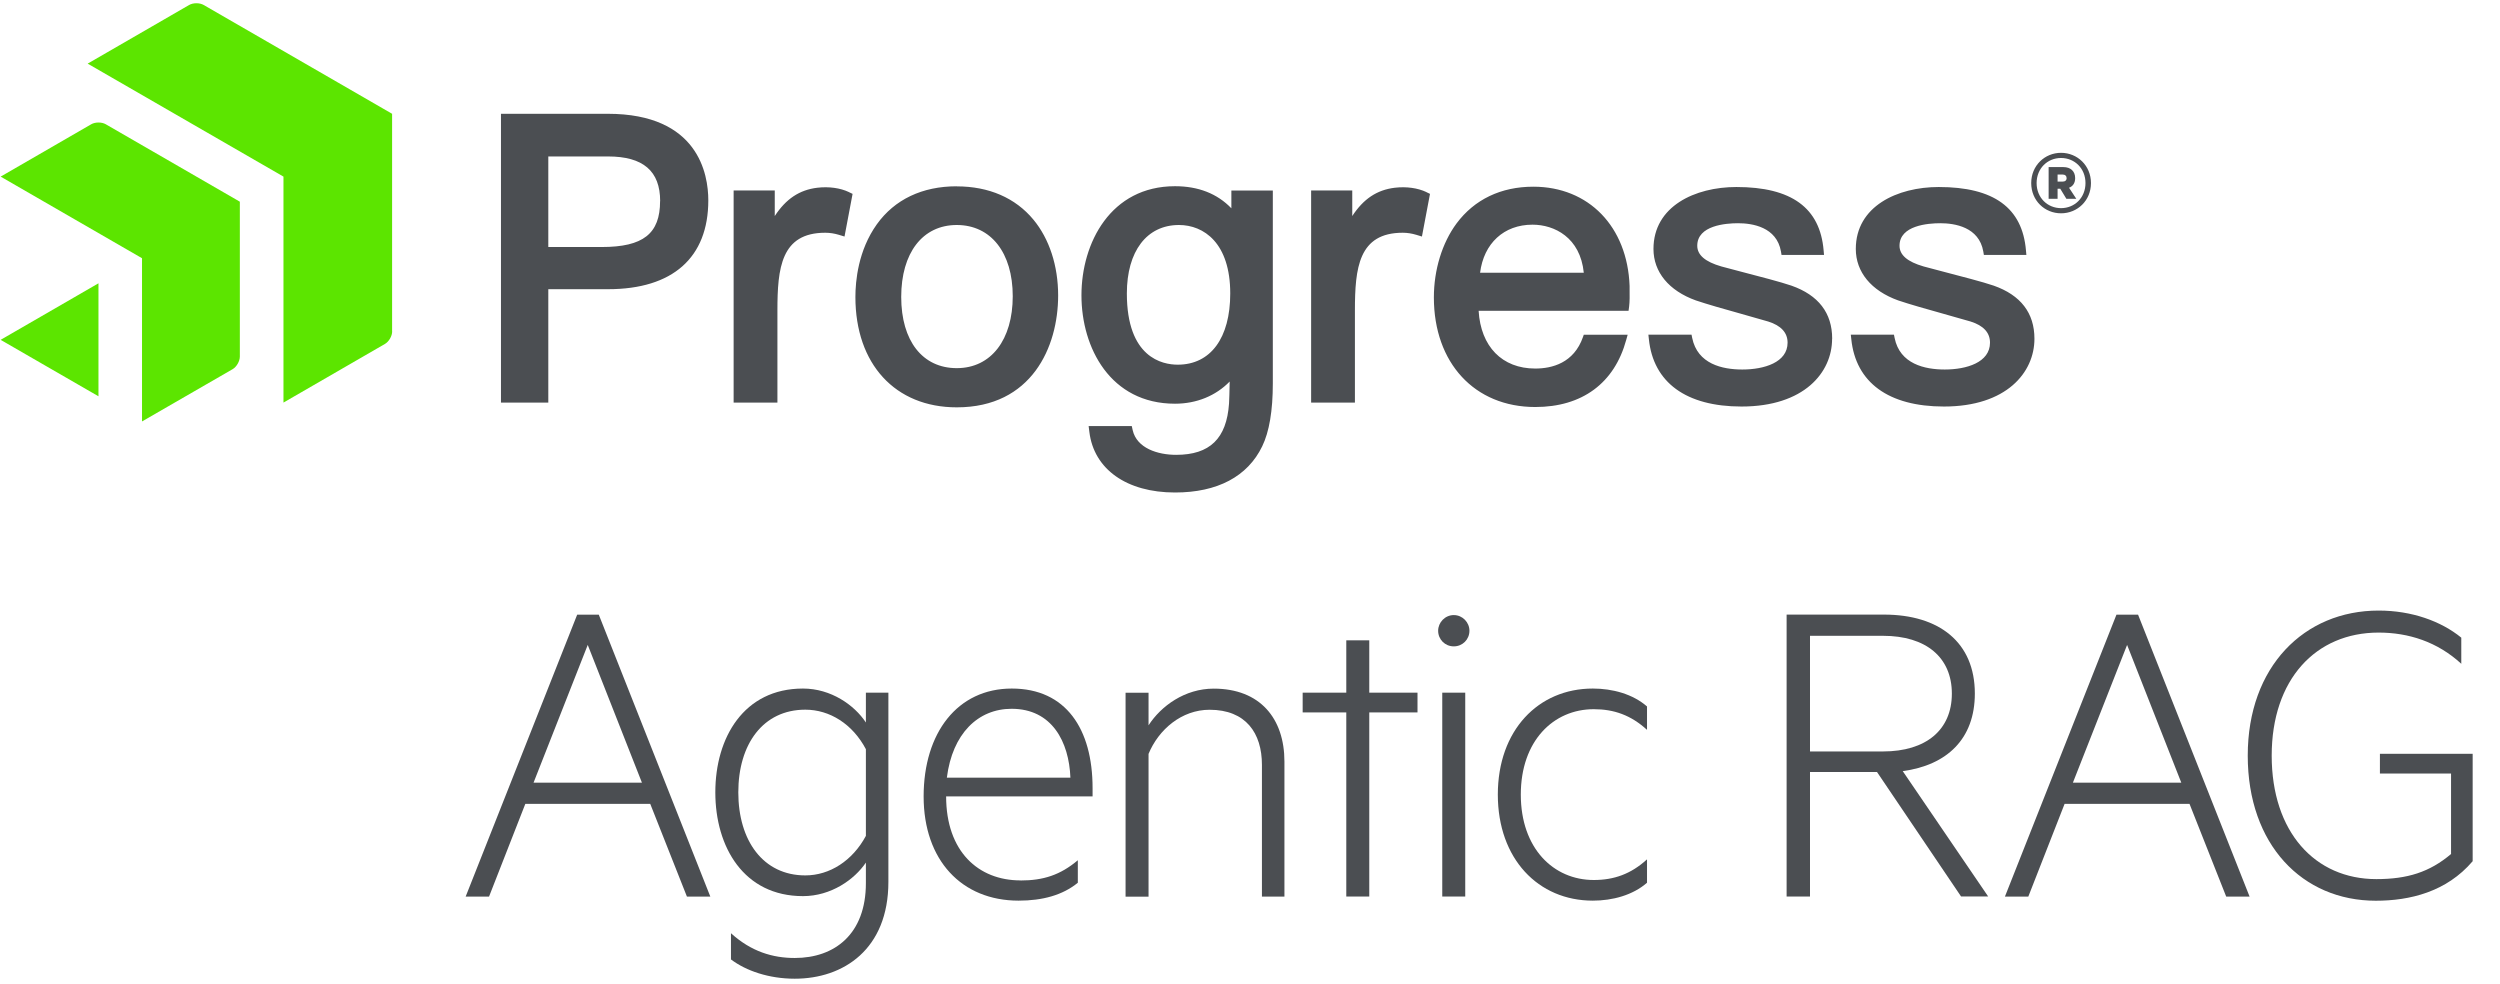
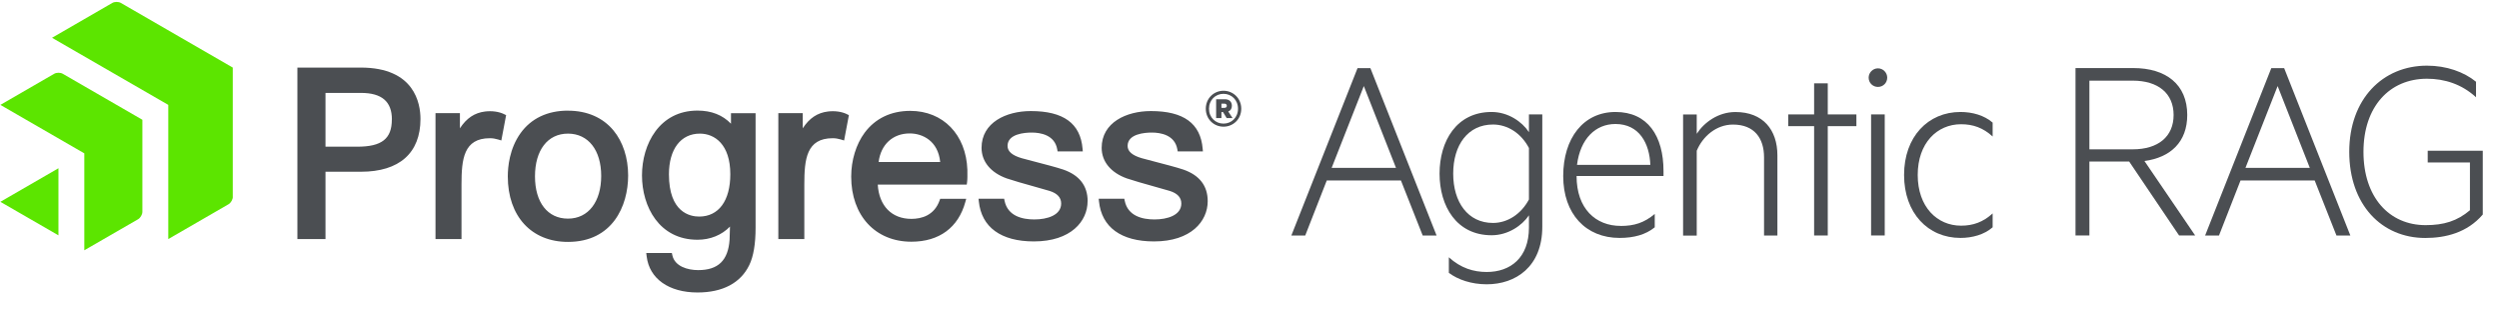
- <svg xmlns="http://www.w3.org/2000/svg" id="Logos" viewBox="0 0 310 122">
+ <svg xmlns="http://www.w3.org/2000/svg" id="Logos" viewBox="0 0 522 65">
  <defs>
    <style>
      .cls-1 {
        fill: #5ce500;
      }

      .cls-2 {
        fill: #4b4e52;
      }
    </style>
  </defs>
-   <g>
+   <g transform="translate(212, -62)">
    <path class="cls-2" d="M74.25,76.22l13.83,34.96h-2.9l-4.55-11.5h-15.49l-4.5,11.5h-2.9l13.83-34.96h2.68ZM66.16,97.05h13.44l-6.72-17.08-6.72,17.08Z" />
    <path class="cls-2" d="M107.37,106.96c-1.42,2.11-4.33,4.16-7.8,4.16-7.34,0-10.87-6.09-10.87-12.87s3.53-12.87,10.87-12.87c3.47,0,6.38,2.05,7.8,4.21v-3.7h2.79v23.46c0,8.37-5.58,12.01-11.61,12.01-3.19,0-6.03-.97-7.91-2.39v-3.25c2.51,2.28,5.18,3.07,7.91,3.07,4.95,0,8.82-2.96,8.82-9.28v-2.56ZM107.37,92.9c-1.65-3.13-4.5-4.9-7.51-4.9-5.24,0-8.31,4.27-8.31,10.25s3.07,10.3,8.31,10.3c3.02,0,5.86-1.82,7.51-4.9v-10.76Z" />
    <path class="cls-2" d="M126.53,109.18c2.85,0,4.95-.68,7.12-2.51v2.79c-1.88,1.54-4.38,2.22-7.34,2.22-7.06,0-11.78-5.01-11.78-12.92s4.21-13.38,10.93-13.38,10.02,5.01,10.02,12.35v1.02h-18.16c0,6.83,3.99,10.42,9.22,10.42ZM117.42,96.43h15.31c-.17-4.44-2.28-8.54-7.29-8.54-4.16,0-7.34,3.07-8.03,8.54Z" />
    <path class="cls-2" d="M139.57,85.9h2.85v4.04c1.54-2.39,4.5-4.55,8.08-4.55,5.75,0,8.77,3.7,8.77,9.05v16.74h-2.79v-16.34c0-3.93-1.99-6.83-6.49-6.83-3.47,0-6.32,2.45-7.57,5.47v17.71h-2.85v-25.28Z" />
    <path class="cls-2" d="M169.79,111.17h-2.85v-22.83h-5.41v-2.45h5.41v-6.49h2.85v6.49h5.98v2.45h-5.98v22.83Z" />
    <path class="cls-2" d="M180.27,80.15c-1.08,0-1.94-.85-1.94-1.94,0-1.02.85-1.94,1.94-1.94s1.94.91,1.94,1.94c0,1.08-.85,1.94-1.94,1.94ZM181.69,111.17h-2.85v-25.28h2.85v25.28Z" />
    <path class="cls-2" d="M197.51,85.38c2.45,0,4.95.68,6.72,2.22v2.9c-1.99-1.82-4.1-2.56-6.6-2.56-5.01,0-9.05,3.93-9.05,10.59s4.04,10.59,9.05,10.59c2.5,0,4.61-.74,6.6-2.56v2.9c-1.76,1.54-4.27,2.22-6.72,2.22-6.77,0-11.78-5.18-11.78-13.15s5.01-13.15,11.78-13.15Z" />
    <path class="cls-2" d="M224.44,95.74v15.43h-2.9v-34.96h12.07c6.83,0,11.27,3.42,11.27,9.79,0,5.64-3.47,8.88-8.94,9.62l10.59,15.54h-3.36l-10.42-15.43h-8.31ZM224.44,93.18h9.05c5.35,0,8.54-2.68,8.54-7.17s-3.19-7.17-8.54-7.17h-9.05v14.35Z" />
    <path class="cls-2" d="M265.12,76.22l13.83,34.96h-2.9l-4.55-11.5h-15.49l-4.5,11.5h-2.9l13.83-34.96h2.68ZM257.04,97.05h13.44l-6.72-17.08-6.72,17.08Z" />
    <path class="cls-2" d="M303.93,105.88v-9.96h-8.82v-2.45h11.5v13.32c-3.25,3.81-7.8,4.9-12.01,4.9-9.11,0-15.88-6.95-15.88-17.99s7-17.99,16.23-17.99c4.1,0,7.74,1.31,10.25,3.36v3.24c-2.96-2.73-6.55-3.87-10.25-3.87-7.8,0-13.26,5.81-13.26,15.26s5.35,15.31,12.98,15.31c3.81,0,6.6-.85,9.28-3.13Z" />
  </g>
  <g>
    <g>
      <path class="cls-2" d="M75.34,14.11h-13.22v35.81h5.87v-14.06h7.41c8.01,0,12.43-3.91,12.43-11.02,0-3.23-1.22-10.73-12.47-10.73M81.85,24.94c0,4.04-2.1,5.69-7.23,5.69h-6.63v-11.23h7.41c4.35,0,6.46,1.81,6.46,5.54M105.28,23.83l.44.21-1,5.29-.69-.21c-.56-.17-1.13-.26-1.7-.26-5.48,0-5.93,4.37-5.93,9.65v11.41h-5.43v-26.3h5.1v3.17c1.39-2.13,3.06-3.24,5.27-3.51,1.45-.17,2.86.03,3.93.54M118.64,23.1c-4.28,0-7.7,1.63-9.91,4.71-2.32,3.24-2.66,7.04-2.66,9.02,0,8.31,4.93,13.68,12.57,13.68,9.28,0,12.57-7.47,12.57-13.87,0-3.68-1.09-7.02-3.07-9.41-2.24-2.7-5.53-4.12-9.5-4.12M118.64,45.65c-4.25,0-6.89-3.38-6.89-8.83s2.64-8.92,6.89-8.92,6.94,3.46,6.94,8.83-2.66,8.92-6.94,8.92M176.88,23.83l.44.21-1,5.29-.69-.21c-.56-.17-1.13-.26-1.69-.26-5.48,0-5.93,4.37-5.93,9.65v11.41h-5.43v-26.3h5.1v3.17c1.39-2.13,3.06-3.24,5.27-3.51,1.45-.17,2.85.03,3.93.54M196.39,41.5l-.1.29c-1.13,3.23-3.84,3.91-5.92,3.91-4.11,0-6.76-2.73-7.02-7.16h18.59l.07-.52c.08-.61.07-1.47.06-2.09,0-.17,0-.32,0-.47-.27-7.36-5.07-12.31-11.94-12.31-4.01,0-7.3,1.58-9.52,4.56-1.79,2.42-2.81,5.76-2.81,9.17,0,8.13,5.05,13.59,12.57,13.59,5.82,0,9.82-2.96,11.28-8.32l.18-.64h-5.44ZM183.53,33.82c.46-3.64,2.95-5.96,6.5-5.96,2.71,0,5.92,1.58,6.36,5.96h-12.86ZM152.69,25.83c-1.75-1.82-4.1-2.74-6.99-2.74-7.97,0-11.6,7.02-11.6,13.53s3.59,13.44,11.6,13.44c2.67,0,5.06-.98,6.78-2.75-.02,1.16-.05,2.26-.08,2.73-.3,4.34-2.38,6.36-6.56,6.36-2.27,0-4.88-.81-5.39-3.07l-.11-.5h-5.35s.09.72.09.72c.56,4.64,4.63,7.52,10.62,7.52,5.26,0,9-1.98,10.81-5.72.88-1.8,1.32-4.43,1.32-7.81v-23.91h-5.14v2.21ZM146.04,45.22c-1.9,0-6.31-.86-6.31-8.83,0-5.24,2.47-8.49,6.46-8.49,3.08,0,6.36,2.23,6.36,8.49,0,5.52-2.43,8.83-6.51,8.83M227.18,42.01c0,4.18-3.47,8.4-11.23,8.4-6.86,0-10.94-2.97-11.49-8.36l-.06-.55h5.35l.08.4c.66,3.24,3.74,3.92,6.22,3.92,2.71,0,5.61-.88,5.61-3.33,0-1.24-.81-2.12-2.4-2.62-.95-.28-2.11-.61-3.33-.95-2.12-.59-4.3-1.21-5.65-1.67-3.34-1.2-5.25-3.52-5.25-6.38,0-5.3,5.16-7.68,10.28-7.68,6.84,0,10.38,2.58,10.82,7.87l.05.55h-5.27s-.07-.42-.07-.42c-.53-3.05-3.56-3.51-5.32-3.51-1.52,0-5.06.27-5.06,2.79,0,1.15.98,1.99,2.99,2.57.6.17,1.5.4,2.53.67,2.15.56,4.82,1.25,6.16,1.71,3.35,1.18,5.05,3.39,5.05,6.58M252.27,42.01c0,4.18-3.47,8.4-11.22,8.4-6.86,0-10.94-2.97-11.49-8.36l-.06-.55h5.35l.08.4c.65,3.24,3.74,3.92,6.22,3.92,2.71,0,5.61-.88,5.61-3.33,0-1.24-.81-2.12-2.4-2.62-.95-.28-2.11-.61-3.34-.95-2.11-.59-4.3-1.21-5.65-1.67-3.34-1.2-5.25-3.52-5.25-6.38,0-5.3,5.16-7.68,10.28-7.68,6.84,0,10.38,2.58,10.82,7.87l.05.55h-5.27s-.07-.42-.07-.42c-.53-3.05-3.56-3.51-5.33-3.51-1.52,0-5.06.27-5.06,2.79,0,1.15.98,1.99,2.99,2.57.6.17,1.49.4,2.53.67,2.14.56,4.82,1.25,6.16,1.71,3.35,1.18,5.05,3.39,5.05,6.58" />
      <path class="cls-2" d="M255.57,26.45c-2.03,0-3.7-1.58-3.7-3.75s1.68-3.75,3.7-3.75,3.71,1.58,3.71,3.75-1.68,3.75-3.71,3.75M255.57,19.59c-1.68,0-3.03,1.29-3.03,3.11s1.35,3.11,3.03,3.11,3.03-1.29,3.03-3.11-1.35-3.11-3.03-3.11M255.14,23.4v1.25h-1.11v-3.93h1.84c.88,0,1.45.51,1.45,1.37,0,.61-.29,1.02-.76,1.19l.9,1.37h-1.23l-.76-1.25h-.35ZM255.75,21.64h-.61v.88h.61c.33,0,.51-.16.51-.43s-.18-.45-.51-.45" />
    </g>
    <path class="cls-1" d="M48.63,41.09c0,.58-.41,1.28-.9,1.56l-12.58,7.27v-28.02L10.87,7.89,23.45.62c.5-.29,1.31-.29,1.81,0l23.36,13.49v26.98ZM29.74,25.01L13.12,15.41c-.5-.29-1.31-.29-1.81,0L.08,21.9l17.53,10.12v20.24s11.23-6.48,11.23-6.48c.5-.29.9-.99.9-1.57v-19.2ZM.08,42.14l12.13,7v-14.01L.08,42.14Z" />
  </g>
</svg>
